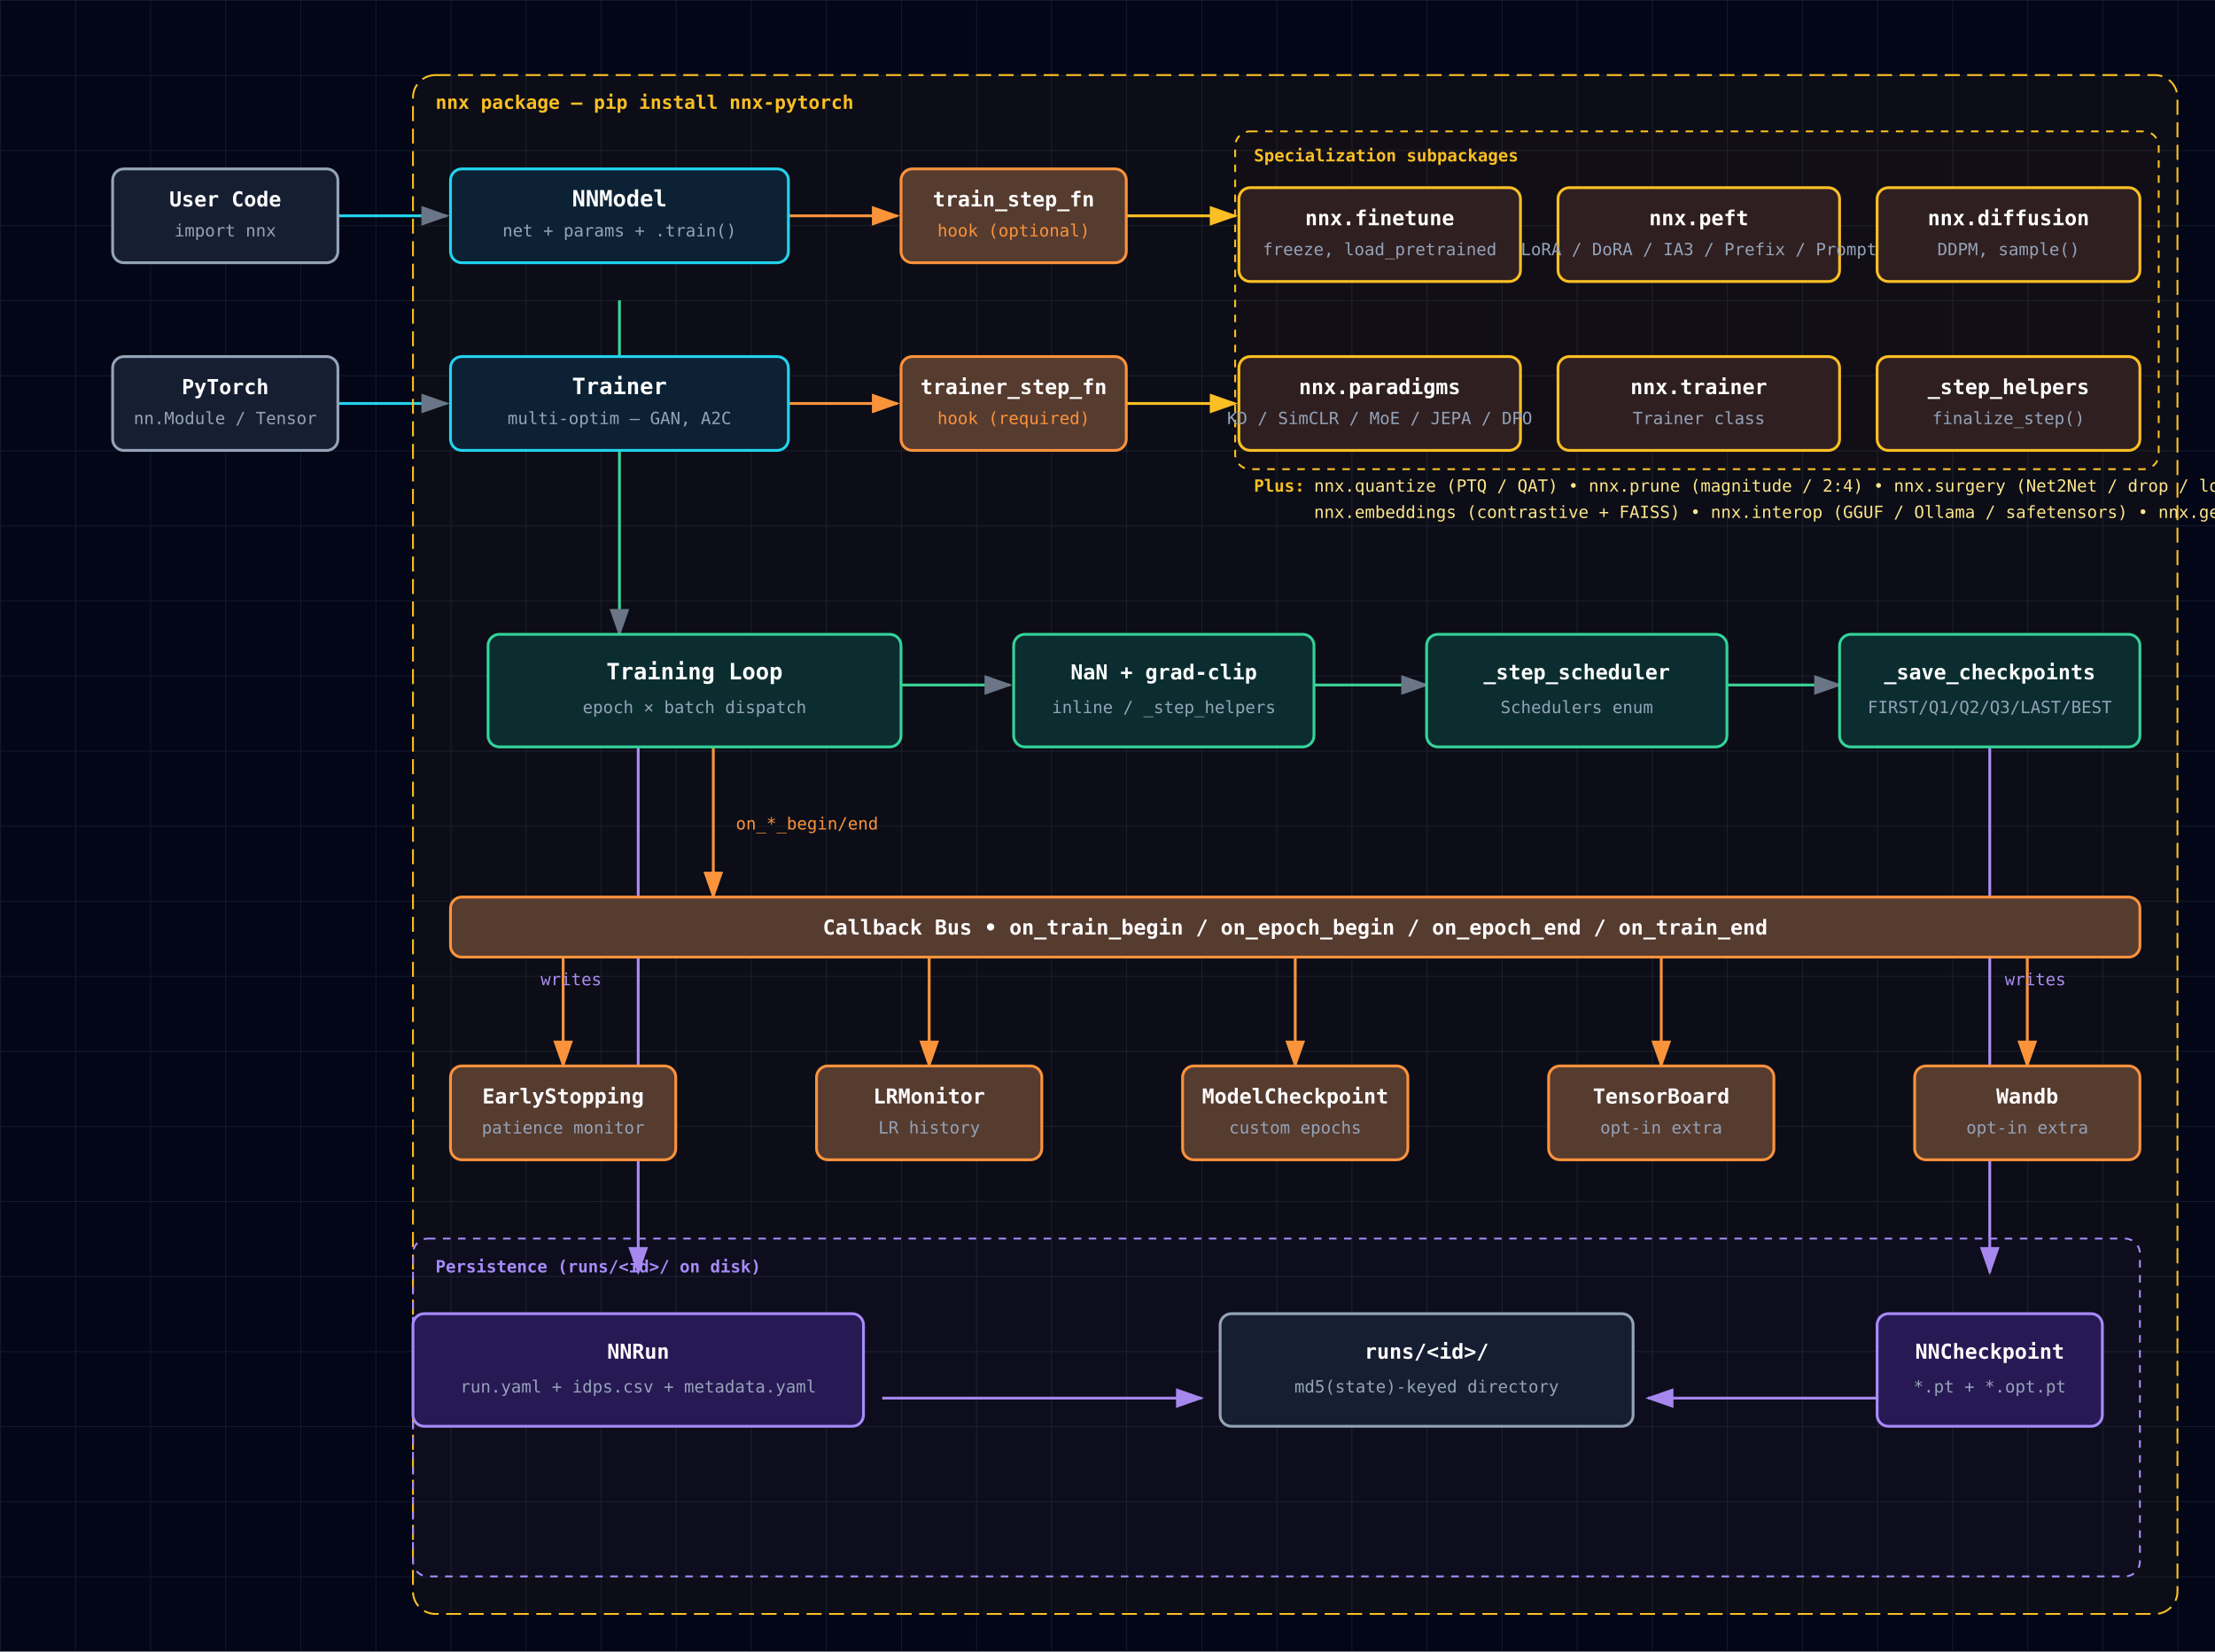
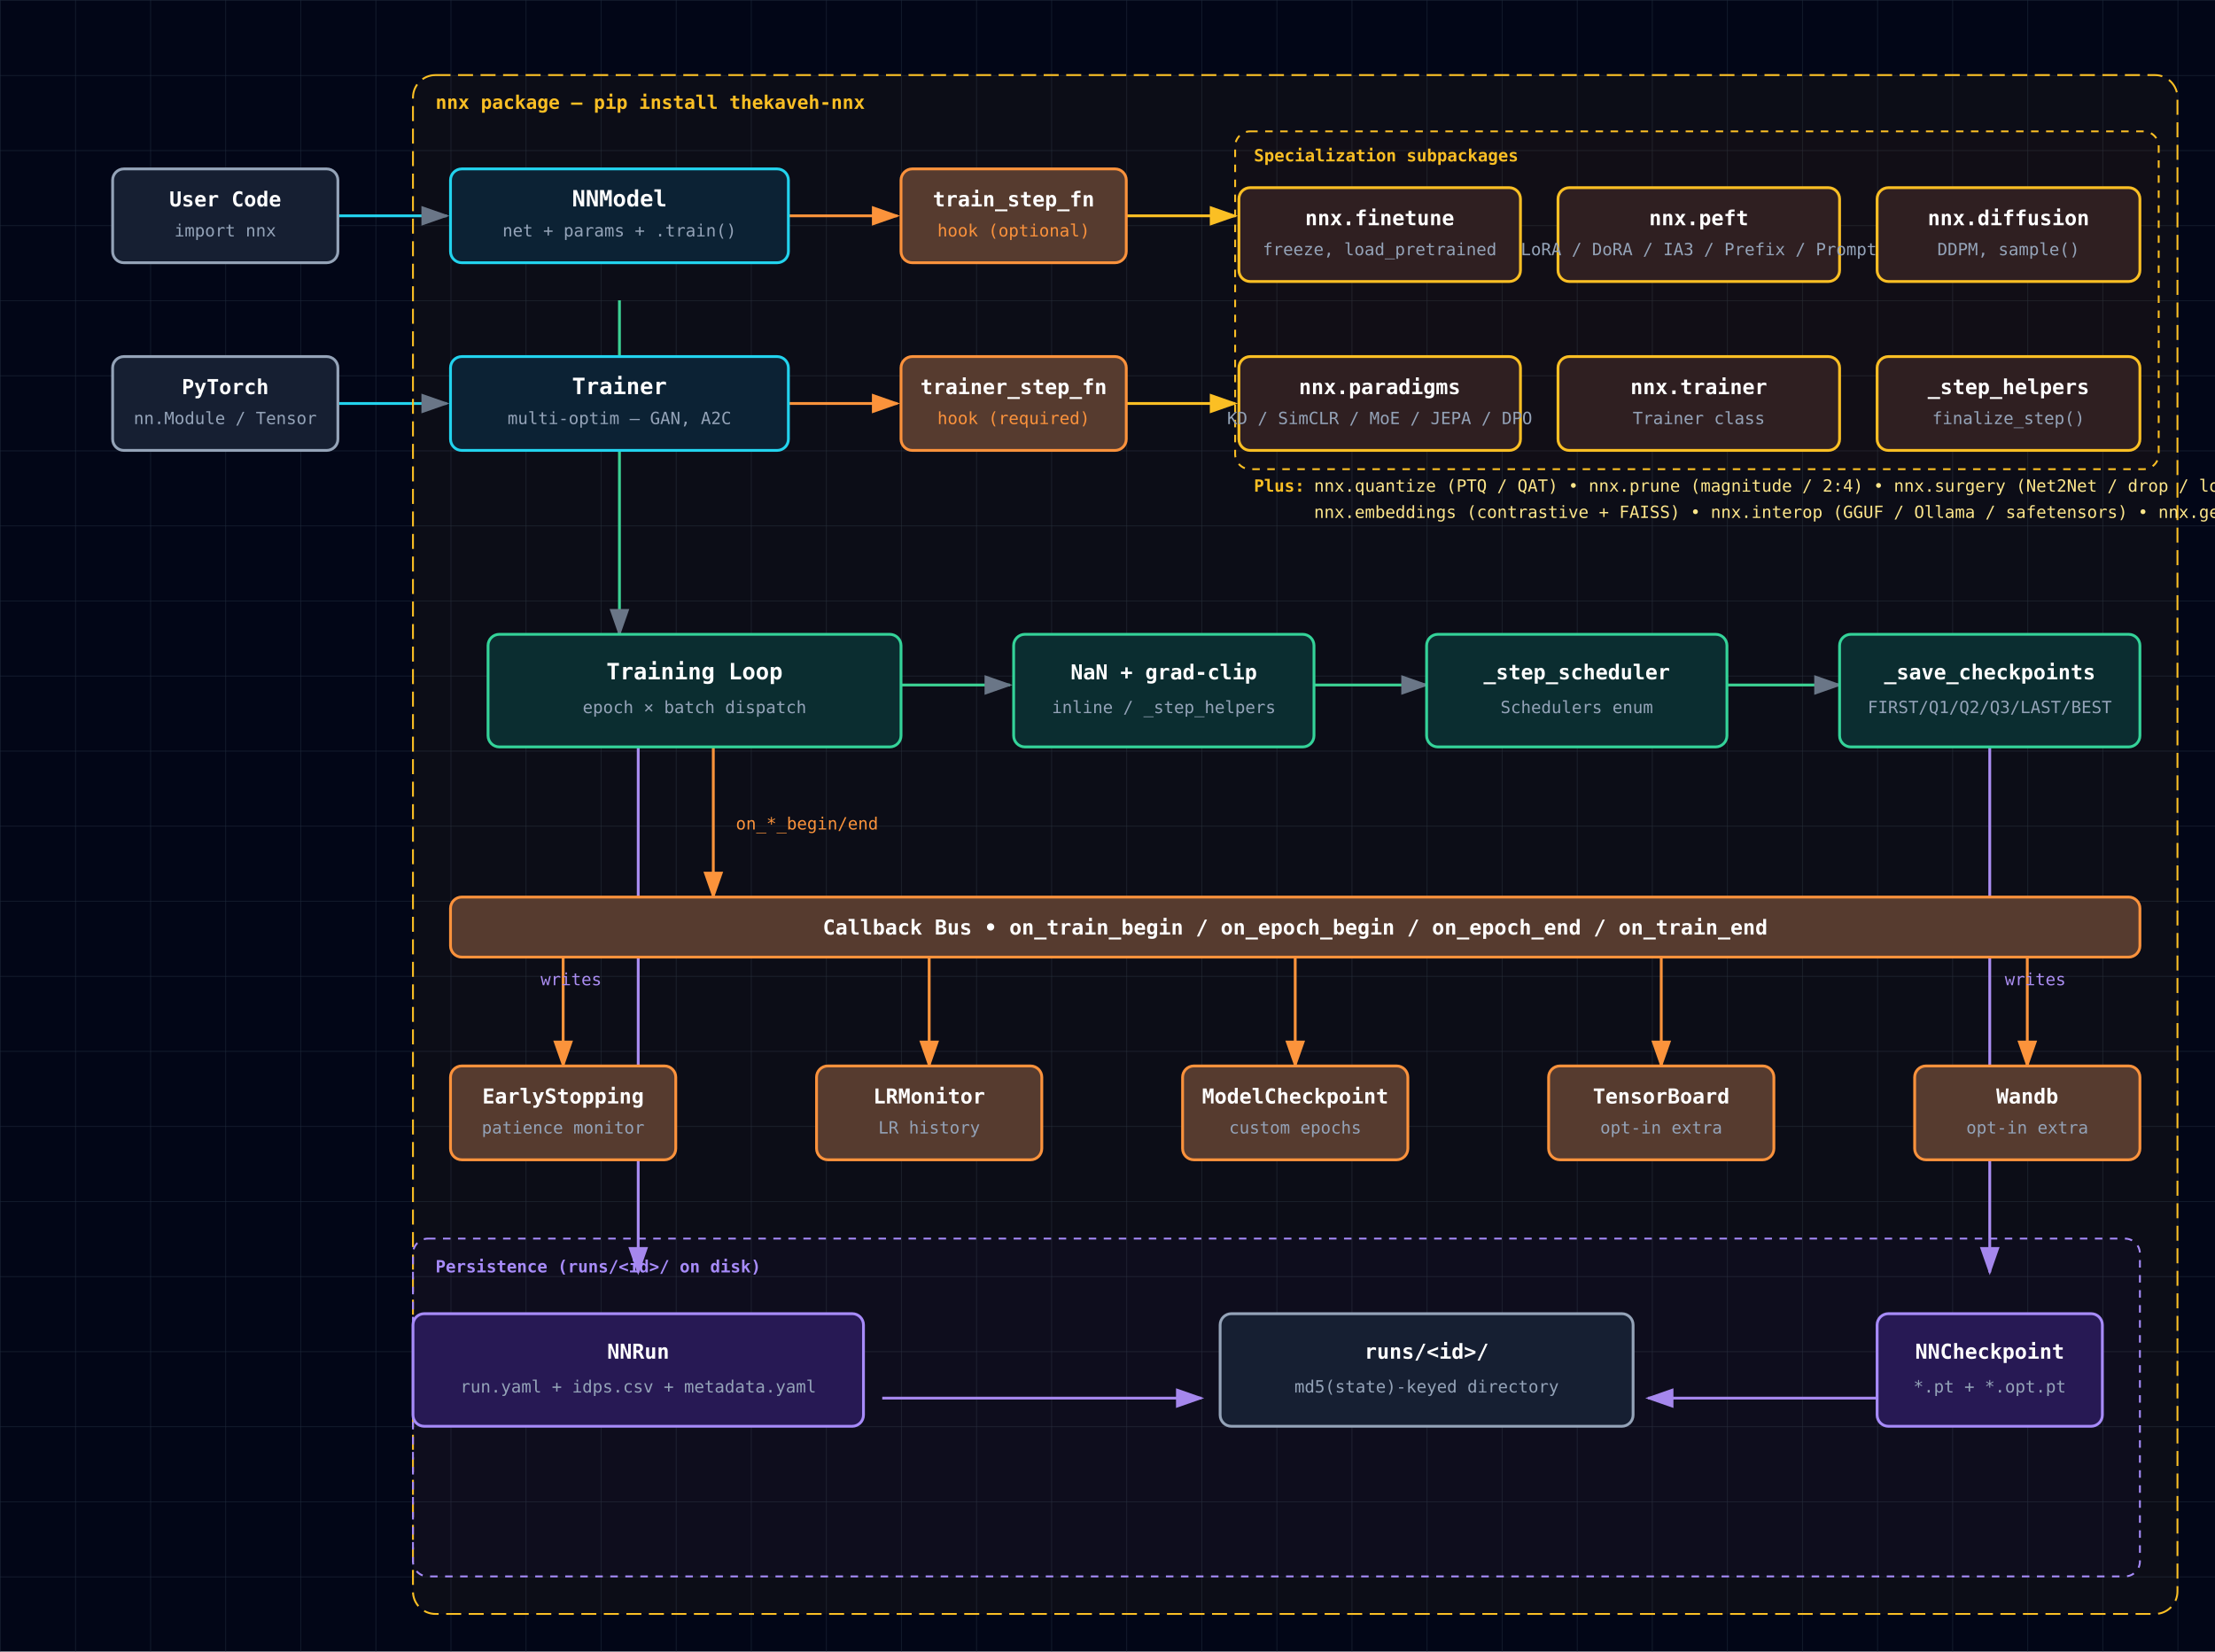
<svg xmlns="http://www.w3.org/2000/svg" viewBox="0 0 1180 880" font-family="ui-monospace, 'JetBrains Mono', 'SF Mono', Menlo, Consolas, monospace">
  <defs>
    <marker id="arrowhead" markerWidth="10" markerHeight="7" refX="9" refY="3.5" orient="auto">
      <polygon points="0 0, 10 3.5, 0 7" fill="#64748b" />
    </marker>
    <marker id="arrowhead-amber" markerWidth="10" markerHeight="7" refX="9" refY="3.5" orient="auto">
      <polygon points="0 0, 10 3.5, 0 7" fill="#fbbf24" />
    </marker>
    <marker id="arrowhead-orange" markerWidth="10" markerHeight="7" refX="9" refY="3.5" orient="auto">
      <polygon points="0 0, 10 3.5, 0 7" fill="#fb923c" />
    </marker>
    <marker id="arrowhead-violet" markerWidth="10" markerHeight="7" refX="9" refY="3.5" orient="auto">
      <polygon points="0 0, 10 3.5, 0 7" fill="#a78bfa" />
    </marker>
    <pattern id="grid" width="40" height="40" patternUnits="userSpaceOnUse">
      <path d="M 40 0 L 0 0 0 40" fill="none" stroke="#1e293b" stroke-width="0.5" />
    </pattern>
  </defs>
  <rect width="100%" height="100%" fill="#020617" />
  <rect width="100%" height="100%" fill="url(#grid)" />
  <line x1="180" y1="115" x2="238" y2="115" stroke="#22d3ee" stroke-width="1.5" marker-end="url(#arrowhead)" />
  <line x1="180" y1="215" x2="238" y2="215" stroke="#22d3ee" stroke-width="1.5" marker-end="url(#arrowhead)" />
  <line x1="420" y1="115" x2="478" y2="115" stroke="#fb923c" stroke-width="1.5" marker-end="url(#arrowhead-orange)" />
  <line x1="420" y1="215" x2="478" y2="215" stroke="#fb923c" stroke-width="1.5" marker-end="url(#arrowhead-orange)" />
  <line x1="600" y1="115" x2="658" y2="115" stroke="#fbbf24" stroke-width="1.5" marker-end="url(#arrowhead-amber)" />
  <line x1="600" y1="215" x2="658" y2="215" stroke="#fbbf24" stroke-width="1.5" marker-end="url(#arrowhead-amber)" />
  <line x1="330" y1="160" x2="330" y2="338" stroke="#34d399" stroke-width="1.5" marker-end="url(#arrowhead)" />
  <line x1="478" y1="365" x2="538" y2="365" stroke="#34d399" stroke-width="1.5" marker-end="url(#arrowhead)" />
  <line x1="700" y1="365" x2="760" y2="365" stroke="#34d399" stroke-width="1.5" marker-end="url(#arrowhead)" />
  <line x1="920" y1="365" x2="980" y2="365" stroke="#34d399" stroke-width="1.5" marker-end="url(#arrowhead)" />
  <line x1="380" y1="395" x2="380" y2="478" stroke="#fb923c" stroke-width="1.5" marker-end="url(#arrowhead-orange)" />
  <text x="392" y="442" fill="#fb923c" font-size="9">on_*_begin/end</text>
  <line x1="300" y1="510" x2="300" y2="568" stroke="#fb923c" stroke-width="1.5" marker-end="url(#arrowhead-orange)" />
  <line x1="495" y1="510" x2="495" y2="568" stroke="#fb923c" stroke-width="1.5" marker-end="url(#arrowhead-orange)" />
  <line x1="690" y1="510" x2="690" y2="568" stroke="#fb923c" stroke-width="1.5" marker-end="url(#arrowhead-orange)" />
  <line x1="885" y1="510" x2="885" y2="568" stroke="#fb923c" stroke-width="1.5" marker-end="url(#arrowhead-orange)" />
  <line x1="1080" y1="510" x2="1080" y2="568" stroke="#fb923c" stroke-width="1.5" marker-end="url(#arrowhead-orange)" />
  <line x1="1060" y1="395" x2="1060" y2="678" stroke="#a78bfa" stroke-width="1.5" marker-end="url(#arrowhead-violet)" />
  <text x="1068" y="525" fill="#a78bfa" font-size="9">writes</text>
  <path d="M 340 395 Q 340 580 340 678" fill="none" stroke="#a78bfa" stroke-width="1.5" marker-end="url(#arrowhead-violet)" />
  <text x="288" y="525" fill="#a78bfa" font-size="9">writes</text>
  <line x1="470" y1="745" x2="640" y2="745" stroke="#a78bfa" stroke-width="1.5" marker-end="url(#arrowhead-violet)" />
  <line x1="1010" y1="745" x2="878" y2="745" stroke="#a78bfa" stroke-width="1.5" marker-end="url(#arrowhead-violet)" />
  <rect x="220" y="40" width="940" height="820" rx="12" fill="rgba(251,191,36,0.04)" stroke="#fbbf24" stroke-width="1" stroke-dasharray="8,4" />
-   <text x="232" y="58" fill="#fbbf24" font-size="10" font-weight="600">nnx package — pip install nnx-pytorch</text>
+   <text x="232" y="58" fill="#fbbf24" font-size="10" font-weight="600">nnx package — pip install thekaveh-nnx</text>
  <rect x="658" y="70" width="492" height="180" rx="8" fill="rgba(120,53,15,0.05)" stroke="#fbbf24" stroke-width="1" stroke-dasharray="4,4" />
  <text x="668" y="86" fill="#fbbf24" font-size="9" font-weight="600">Specialization subpackages</text>
  <rect x="220" y="660" width="920" height="180" rx="8" fill="rgba(76,29,149,0.05)" stroke="#a78bfa" stroke-width="1" stroke-dasharray="4,4" />
  <text x="232" y="678" fill="#a78bfa" font-size="9" font-weight="600">Persistence (runs/&lt;id&gt;/ on disk)</text>
  <rect x="60" y="90" width="120" height="50" rx="6" fill="#0f172a" />
  <rect x="60" y="90" width="120" height="50" rx="6" fill="rgba(30,41,59,0.5)" stroke="#94a3b8" stroke-width="1.5" />
  <text x="120" y="110" fill="white" font-size="11" font-weight="600" text-anchor="middle">User Code</text>
  <text x="120" y="126" fill="#94a3b8" font-size="9" text-anchor="middle">import nnx</text>
  <rect x="60" y="190" width="120" height="50" rx="6" fill="#0f172a" />
  <rect x="60" y="190" width="120" height="50" rx="6" fill="rgba(30,41,59,0.5)" stroke="#94a3b8" stroke-width="1.5" />
  <text x="120" y="210" fill="white" font-size="11" font-weight="600" text-anchor="middle">PyTorch</text>
  <text x="120" y="226" fill="#94a3b8" font-size="9" text-anchor="middle">nn.Module / Tensor</text>
  <rect x="240" y="90" width="180" height="50" rx="6" fill="#0f172a" />
  <rect x="240" y="90" width="180" height="50" rx="6" fill="rgba(8,51,68,0.4)" stroke="#22d3ee" stroke-width="1.5" />
  <text x="330" y="110" fill="white" font-size="12" font-weight="600" text-anchor="middle">NNModel</text>
  <text x="330" y="126" fill="#94a3b8" font-size="9" text-anchor="middle">net + params + .train()</text>
  <rect x="240" y="190" width="180" height="50" rx="6" fill="#0f172a" />
  <rect x="240" y="190" width="180" height="50" rx="6" fill="rgba(8,51,68,0.4)" stroke="#22d3ee" stroke-width="1.5" />
  <text x="330" y="210" fill="white" font-size="12" font-weight="600" text-anchor="middle">Trainer</text>
  <text x="330" y="226" fill="#94a3b8" font-size="9" text-anchor="middle">multi-optim — GAN, A2C</text>
  <rect x="480" y="90" width="120" height="50" rx="6" fill="#0f172a" />
  <rect x="480" y="90" width="120" height="50" rx="6" fill="rgba(251,146,60,0.3)" stroke="#fb923c" stroke-width="1.5" />
  <text x="540" y="110" fill="white" font-size="11" font-weight="600" text-anchor="middle">train_step_fn</text>
  <text x="540" y="126" fill="#fb923c" font-size="9" text-anchor="middle">hook (optional)</text>
  <rect x="480" y="190" width="120" height="50" rx="6" fill="#0f172a" />
  <rect x="480" y="190" width="120" height="50" rx="6" fill="rgba(251,146,60,0.3)" stroke="#fb923c" stroke-width="1.5" />
  <text x="540" y="210" fill="white" font-size="11" font-weight="600" text-anchor="middle">trainer_step_fn</text>
  <text x="540" y="226" fill="#fb923c" font-size="9" text-anchor="middle">hook (required)</text>
  <rect x="660" y="100" width="150" height="50" rx="6" fill="#0f172a" />
  <rect x="660" y="100" width="150" height="50" rx="6" fill="rgba(120,53,15,0.3)" stroke="#fbbf24" stroke-width="1.5" />
  <text x="735" y="120" fill="white" font-size="11" font-weight="600" text-anchor="middle">nnx.finetune</text>
  <text x="735" y="136" fill="#94a3b8" font-size="9" text-anchor="middle">freeze, load_pretrained</text>
  <rect x="830" y="100" width="150" height="50" rx="6" fill="#0f172a" />
  <rect x="830" y="100" width="150" height="50" rx="6" fill="rgba(120,53,15,0.3)" stroke="#fbbf24" stroke-width="1.5" />
  <text x="905" y="120" fill="white" font-size="11" font-weight="600" text-anchor="middle">nnx.peft</text>
  <text x="905" y="136" fill="#94a3b8" font-size="9" text-anchor="middle">LoRA / DoRA / IA3 / Prefix / Prompt</text>
  <rect x="1000" y="100" width="140" height="50" rx="6" fill="#0f172a" />
  <rect x="1000" y="100" width="140" height="50" rx="6" fill="rgba(120,53,15,0.3)" stroke="#fbbf24" stroke-width="1.5" />
  <text x="1070" y="120" fill="white" font-size="11" font-weight="600" text-anchor="middle">nnx.diffusion</text>
  <text x="1070" y="136" fill="#94a3b8" font-size="9" text-anchor="middle">DDPM, sample()</text>
  <rect x="660" y="190" width="150" height="50" rx="6" fill="#0f172a" />
  <rect x="660" y="190" width="150" height="50" rx="6" fill="rgba(120,53,15,0.3)" stroke="#fbbf24" stroke-width="1.5" />
  <text x="735" y="210" fill="white" font-size="11" font-weight="600" text-anchor="middle">nnx.paradigms</text>
  <text x="735" y="226" fill="#94a3b8" font-size="9" text-anchor="middle">KD / SimCLR / MoE / JEPA / DPO</text>
  <rect x="830" y="190" width="150" height="50" rx="6" fill="#0f172a" />
  <rect x="830" y="190" width="150" height="50" rx="6" fill="rgba(120,53,15,0.3)" stroke="#fbbf24" stroke-width="1.5" />
  <text x="905" y="210" fill="white" font-size="11" font-weight="600" text-anchor="middle">nnx.trainer</text>
  <text x="905" y="226" fill="#94a3b8" font-size="9" text-anchor="middle">Trainer class</text>
  <rect x="1000" y="190" width="140" height="50" rx="6" fill="#0f172a" />
  <rect x="1000" y="190" width="140" height="50" rx="6" fill="rgba(120,53,15,0.3)" stroke="#fbbf24" stroke-width="1.5" />
  <text x="1070" y="210" fill="white" font-size="11" font-weight="600" text-anchor="middle">_step_helpers</text>
  <text x="1070" y="226" fill="#94a3b8" font-size="9" text-anchor="middle">finalize_step()</text>
  <text x="668" y="262" fill="#fbbf24" font-size="9" font-weight="600">Plus:</text>
  <text x="700" y="262" fill="#fde68a" font-size="9">nnx.quantize (PTQ / QAT)  •  nnx.prune (magnitude / 2:4)  •  nnx.surgery (Net2Net / drop / low-rank)  •</text>
  <text x="700" y="276" fill="#fde68a" font-size="9">nnx.embeddings (contrastive + FAISS)  •  nnx.interop (GGUF / Ollama / safetensors)  •  nnx.generation (LogitsProcessor)  •  nnx.viz (model-internals)</text>
  <rect x="260" y="338" width="220" height="60" rx="6" fill="#0f172a" />
  <rect x="260" y="338" width="220" height="60" rx="6" fill="rgba(6,78,59,0.4)" stroke="#34d399" stroke-width="1.5" />
  <text x="370" y="362" fill="white" font-size="12" font-weight="600" text-anchor="middle">Training Loop</text>
  <text x="370" y="380" fill="#94a3b8" font-size="9" text-anchor="middle">epoch × batch dispatch</text>
  <rect x="540" y="338" width="160" height="60" rx="6" fill="#0f172a" />
  <rect x="540" y="338" width="160" height="60" rx="6" fill="rgba(6,78,59,0.4)" stroke="#34d399" stroke-width="1.5" />
  <text x="620" y="362" fill="white" font-size="11" font-weight="600" text-anchor="middle">NaN + grad-clip</text>
  <text x="620" y="380" fill="#94a3b8" font-size="9" text-anchor="middle">inline / _step_helpers</text>
  <rect x="760" y="338" width="160" height="60" rx="6" fill="#0f172a" />
  <rect x="760" y="338" width="160" height="60" rx="6" fill="rgba(6,78,59,0.4)" stroke="#34d399" stroke-width="1.5" />
  <text x="840" y="362" fill="white" font-size="11" font-weight="600" text-anchor="middle">_step_scheduler</text>
  <text x="840" y="380" fill="#94a3b8" font-size="9" text-anchor="middle">Schedulers enum</text>
  <rect x="980" y="338" width="160" height="60" rx="6" fill="#0f172a" />
  <rect x="980" y="338" width="160" height="60" rx="6" fill="rgba(6,78,59,0.4)" stroke="#34d399" stroke-width="1.5" />
  <text x="1060" y="362" fill="white" font-size="11" font-weight="600" text-anchor="middle">_save_checkpoints</text>
  <text x="1060" y="380" fill="#94a3b8" font-size="9" text-anchor="middle">FIRST/Q1/Q2/Q3/LAST/BEST</text>
  <rect x="240" y="478" width="900" height="32" rx="6" fill="#0f172a" />
  <rect x="240" y="478" width="900" height="32" rx="6" fill="rgba(251,146,60,0.3)" stroke="#fb923c" stroke-width="1.5" />
  <text x="690" y="498" fill="white" font-size="11" font-weight="600" text-anchor="middle">Callback Bus  •  on_train_begin / on_epoch_begin / on_epoch_end / on_train_end</text>
  <rect x="240" y="568" width="120" height="50" rx="6" fill="#0f172a" />
  <rect x="240" y="568" width="120" height="50" rx="6" fill="rgba(251,146,60,0.3)" stroke="#fb923c" stroke-width="1.5" />
  <text x="300" y="588" fill="white" font-size="11" font-weight="600" text-anchor="middle">EarlyStopping</text>
  <text x="300" y="604" fill="#94a3b8" font-size="9" text-anchor="middle">patience monitor</text>
  <rect x="435" y="568" width="120" height="50" rx="6" fill="#0f172a" />
  <rect x="435" y="568" width="120" height="50" rx="6" fill="rgba(251,146,60,0.3)" stroke="#fb923c" stroke-width="1.5" />
  <text x="495" y="588" fill="white" font-size="11" font-weight="600" text-anchor="middle">LRMonitor</text>
  <text x="495" y="604" fill="#94a3b8" font-size="9" text-anchor="middle">LR history</text>
  <rect x="630" y="568" width="120" height="50" rx="6" fill="#0f172a" />
  <rect x="630" y="568" width="120" height="50" rx="6" fill="rgba(251,146,60,0.3)" stroke="#fb923c" stroke-width="1.5" />
  <text x="690" y="588" fill="white" font-size="11" font-weight="600" text-anchor="middle">ModelCheckpoint</text>
  <text x="690" y="604" fill="#94a3b8" font-size="9" text-anchor="middle">custom epochs</text>
  <rect x="825" y="568" width="120" height="50" rx="6" fill="#0f172a" />
  <rect x="825" y="568" width="120" height="50" rx="6" fill="rgba(251,146,60,0.3)" stroke="#fb923c" stroke-width="1.5" />
  <text x="885" y="588" fill="white" font-size="11" font-weight="600" text-anchor="middle">TensorBoard</text>
  <text x="885" y="604" fill="#94a3b8" font-size="9" text-anchor="middle">opt-in extra</text>
  <rect x="1020" y="568" width="120" height="50" rx="6" fill="#0f172a" />
  <rect x="1020" y="568" width="120" height="50" rx="6" fill="rgba(251,146,60,0.3)" stroke="#fb923c" stroke-width="1.5" />
  <text x="1080" y="588" fill="white" font-size="11" font-weight="600" text-anchor="middle">Wandb</text>
  <text x="1080" y="604" fill="#94a3b8" font-size="9" text-anchor="middle">opt-in extra</text>
  <rect x="220" y="700" width="240" height="60" rx="6" fill="#0f172a" />
  <rect x="220" y="700" width="240" height="60" rx="6" fill="rgba(76,29,149,0.4)" stroke="#a78bfa" stroke-width="1.5" />
  <text x="340" y="724" fill="white" font-size="11" font-weight="600" text-anchor="middle">NNRun</text>
  <text x="340" y="742" fill="#94a3b8" font-size="9" text-anchor="middle">run.yaml + idps.csv + metadata.yaml</text>
  <rect x="650" y="700" width="220" height="60" rx="6" fill="#0f172a" />
  <rect x="650" y="700" width="220" height="60" rx="6" fill="rgba(30,41,59,0.5)" stroke="#94a3b8" stroke-width="1.5" />
  <text x="760" y="724" fill="white" font-size="11" font-weight="600" text-anchor="middle">runs/&lt;id&gt;/</text>
  <text x="760" y="742" fill="#94a3b8" font-size="9" text-anchor="middle">md5(state)-keyed directory</text>
  <rect x="1000" y="700" width="120" height="60" rx="6" fill="#0f172a" />
  <rect x="1000" y="700" width="120" height="60" rx="6" fill="rgba(76,29,149,0.4)" stroke="#a78bfa" stroke-width="1.5" />
  <text x="1060" y="724" fill="white" font-size="11" font-weight="600" text-anchor="middle">NNCheckpoint</text>
  <text x="1060" y="742" fill="#94a3b8" font-size="9" text-anchor="middle">*.pt + *.opt.pt</text>
</svg>
